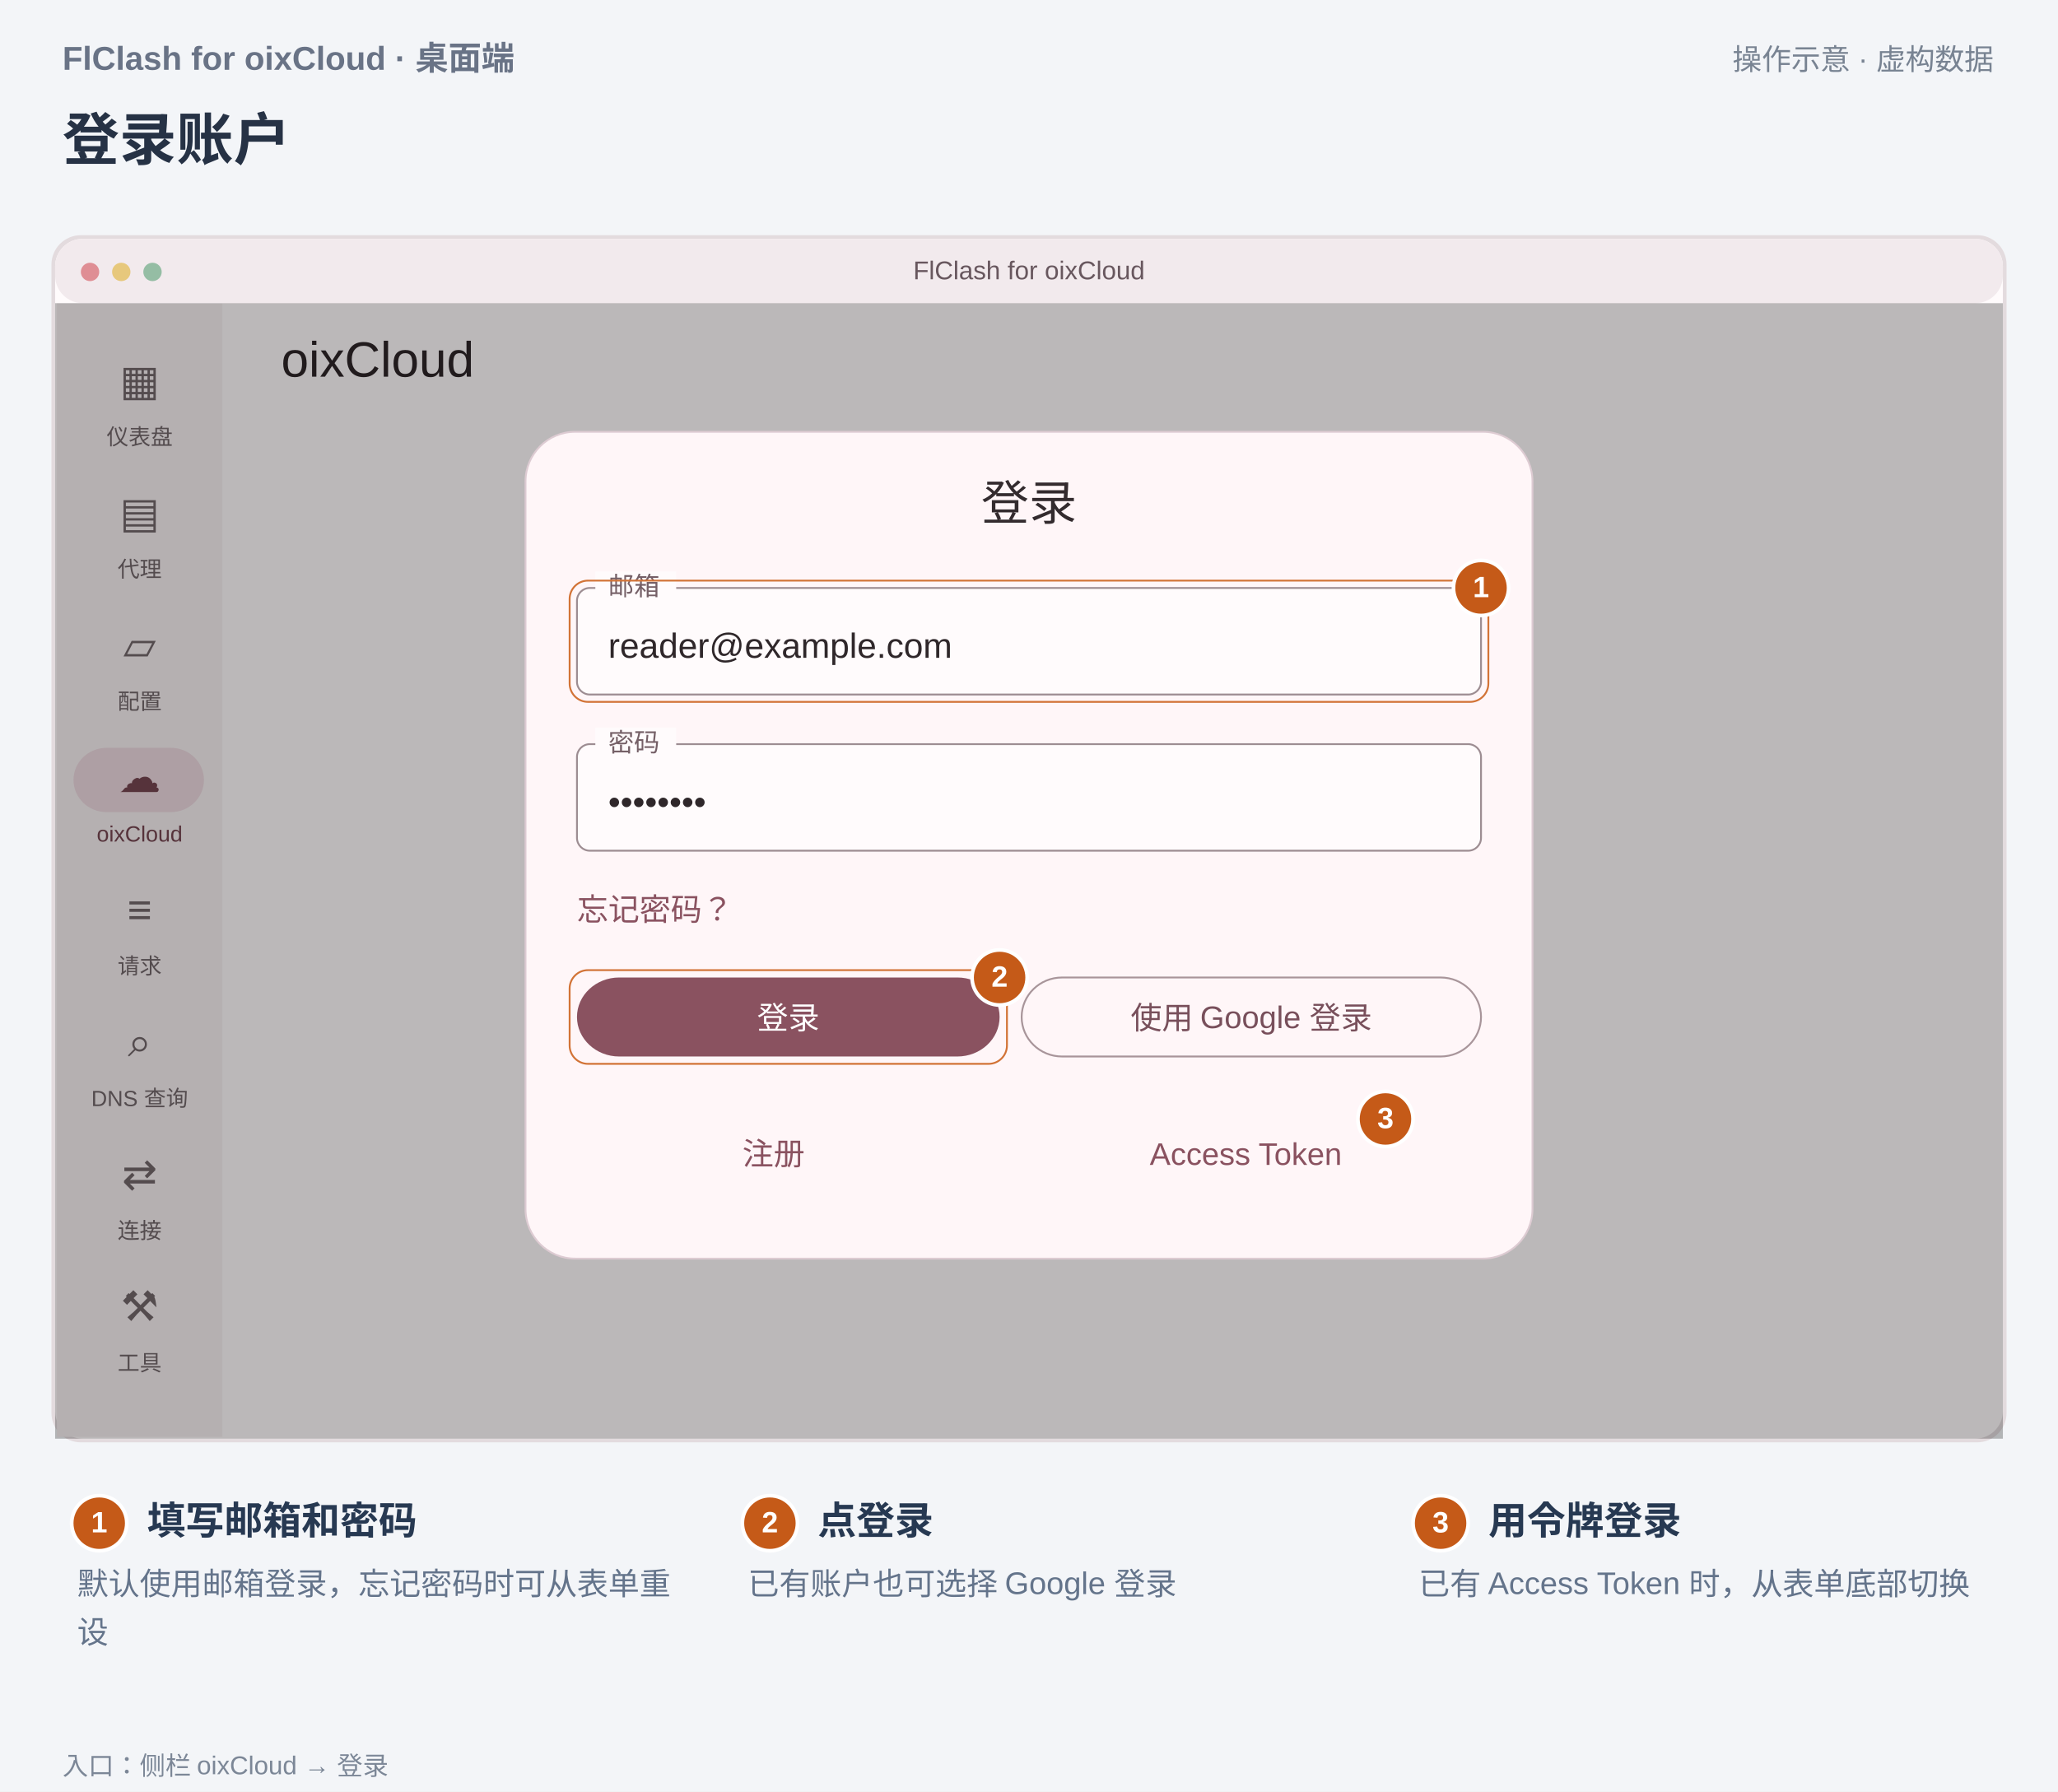
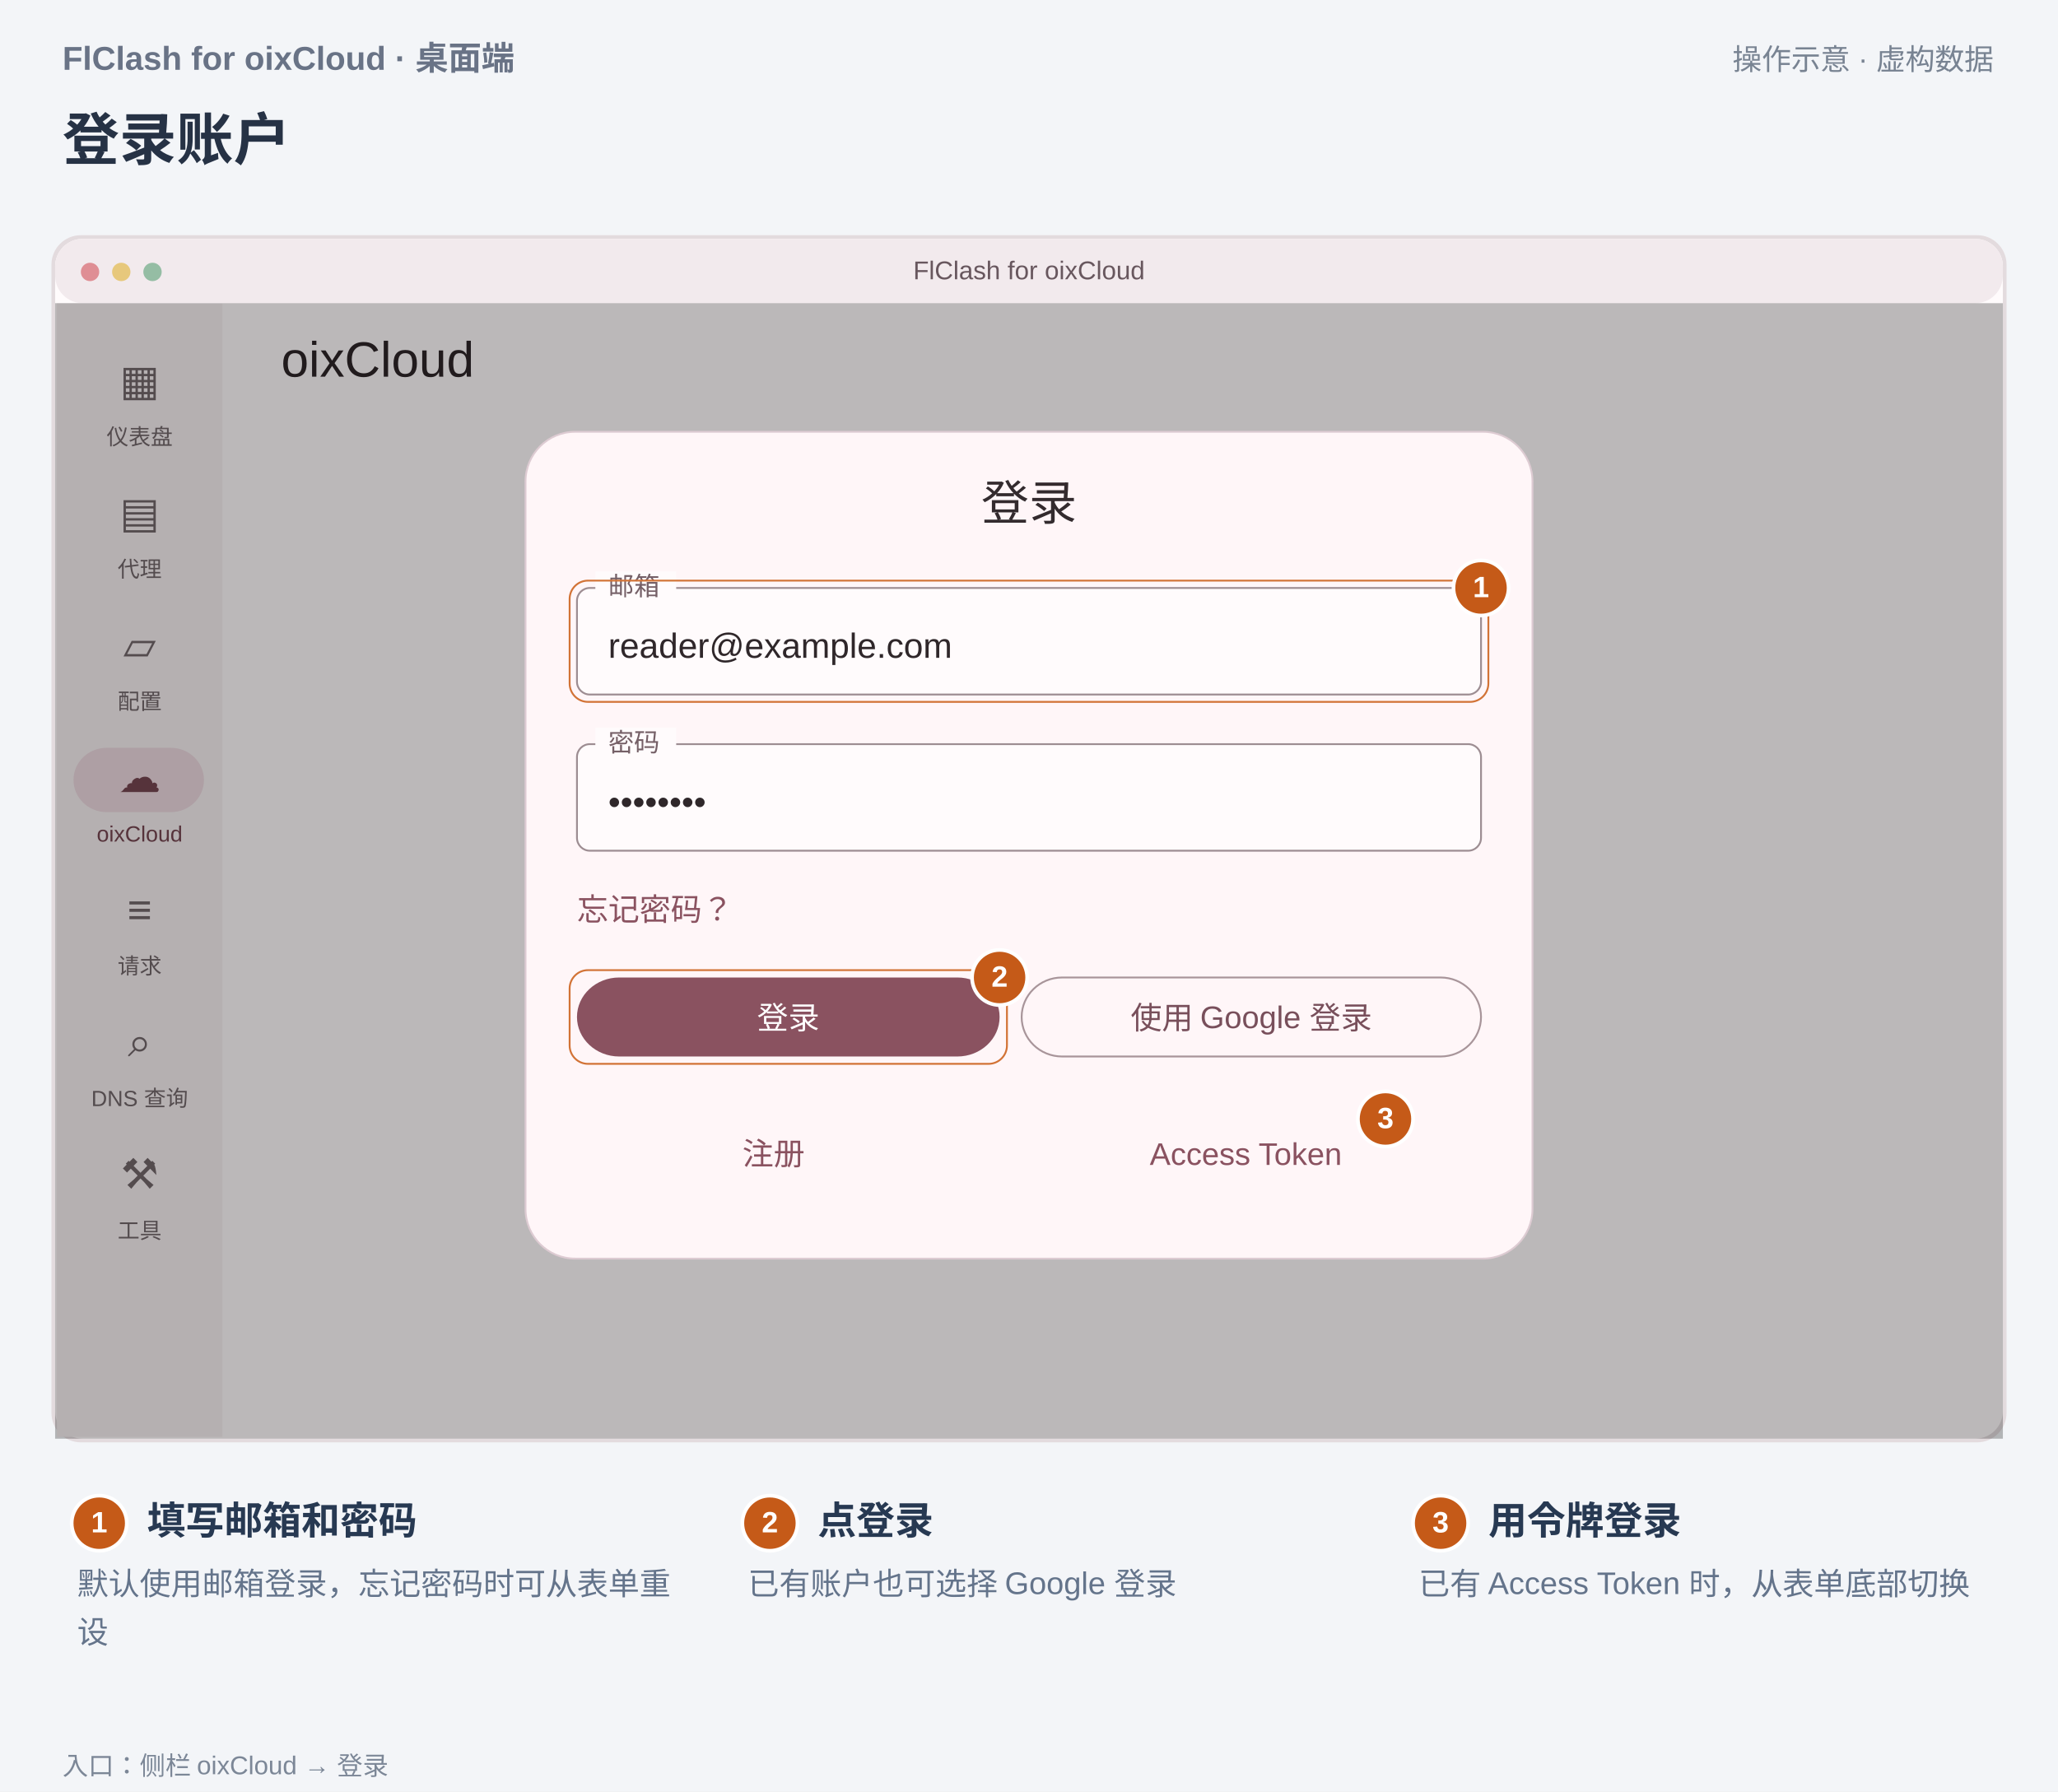
<svg xmlns="http://www.w3.org/2000/svg" width="1120" height="975" viewBox="0 0 1120 975" role="img" aria-labelledby="title desc">
  <g font-family="-apple-system,BlinkMacSystemFont,'PingFang SC','Segoe UI',Arial,sans-serif">
    <rect x="0" y="0" width="1120" height="975" rx="0" fill="#f3f5f8" stroke="none" />
    <text x="34" y="38" font-size="18" fill="#697386" font-weight="600" text-anchor="start">FlClash for oixCloud · 桌面端</text>
    <text x="1085" y="38" font-size="16" fill="#788392" font-weight="500" text-anchor="end">操作示意 · 虚构数据</text>
    <text x="34" y="87" font-size="31" fill="#263245" font-weight="700" text-anchor="start">登录账户</text>
    <rect x="28" y="128" width="1064" height="657" rx="16" fill="#e3dbde" stroke="none" />
    <rect x="30" y="130" width="1060" height="653" rx="15" fill="#fffbfc" stroke="none" />
    <rect x="30" y="130" width="1060" height="35" rx="15" fill="#f2eaed" stroke="none" />
    <circle cx="49" cy="148" r="5" fill="#df8e94" stroke="none" stroke-width="1" />
    <circle cx="66" cy="148" r="5" fill="#e7c87c" stroke="none" stroke-width="1" />
    <circle cx="83" cy="148" r="5" fill="#95bda4" stroke="none" stroke-width="1" />
    <text x="560" y="152" font-size="14" fill="#68575e" font-weight="500" text-anchor="middle">FlClash for oixCloud</text>
    <rect x="31" y="165" width="90" height="617" rx="0" fill="#f7f0f2" stroke="none" />
    <text x="76" y="215" font-size="23" fill="#72676b" font-weight="500" text-anchor="middle">▦</text>
    <text x="76" y="242" font-size="12" fill="#72676b" font-weight="500" text-anchor="middle">仪表盘</text>
    <text x="76" y="287" font-size="23" fill="#72676b" font-weight="500" text-anchor="middle">▤</text>
    <text x="76" y="314" font-size="12" fill="#72676b" font-weight="500" text-anchor="middle">代理</text>
    <text x="76" y="359" font-size="23" fill="#72676b" font-weight="500" text-anchor="middle">▱</text>
    <text x="76" y="386" font-size="12" fill="#72676b" font-weight="500" text-anchor="middle">配置</text>
    <rect x="40" y="407" width="71" height="35" rx="18" fill="#edd9df" stroke="none" />
    <text x="76" y="431" font-size="23" fill="#754651" font-weight="500" text-anchor="middle">☁</text>
    <text x="76" y="458" font-size="12" fill="#754651" font-weight="500" text-anchor="middle">oixCloud</text>
    <text x="76" y="503" font-size="23" fill="#72676b" font-weight="500" text-anchor="middle">≡</text>
    <text x="76" y="530" font-size="12" fill="#72676b" font-weight="500" text-anchor="middle">请求</text>
    <text x="76" y="575" font-size="23" fill="#72676b" font-weight="500" text-anchor="middle">⌕</text>
    <text x="76" y="602" font-size="12" fill="#72676b" font-weight="500" text-anchor="middle">DNS 查询</text>
-     <text x="76" y="647" font-size="23" fill="#72676b" font-weight="500" text-anchor="middle">⇄</text>
-     <text x="76" y="674" font-size="12" fill="#72676b" font-weight="500" text-anchor="middle">连接</text>
-     <text x="76" y="719" font-size="23" fill="#72676b" font-weight="500" text-anchor="middle">⚒</text>
-     <text x="76" y="746" font-size="12" fill="#72676b" font-weight="500" text-anchor="middle">工具</text>
+     <text x="76" y="647" font-size="23" fill="#72676b" font-weight="500" text-anchor="middle">⚒</text>
+     <text x="76" y="674" font-size="12" fill="#72676b" font-weight="500" text-anchor="middle">工具</text>
    <text x="153" y="205" font-size="27" fill="#2d2528" font-weight="500" text-anchor="start">oixCloud</text>
    <rect x="30" y="165" width="1060" height="618" rx="0" fill="#00000044" stroke="none" />
    <rect x="286" y="235" width="548" height="450" rx="27" fill="#fff6f8" stroke="#ddcbd2" />
    <text x="560" y="283" font-size="26" fill="#332b2e" font-weight="500" text-anchor="middle">登录</text>
    <rect x="314" y="320" width="492" height="58" rx="7" fill="#fffbfc" stroke="#9d8d92" />
    <rect x="324" y="311" width="44" height="18" rx="0" fill="#fffbfc" stroke="none" />
    <text x="331" y="324" font-size="14" fill="#756067" font-weight="400" text-anchor="start">邮箱</text>
    <text x="331" y="358" font-size="19" fill="#2f272a" font-weight="400" text-anchor="start">reader@example.com</text>
    <rect x="310" y="316" width="500" height="66" rx="10" fill="none" stroke="#d27336" />
    <circle cx="806" cy="320" r="15" fill="#c55a18" stroke="#fff" stroke-width="2" />
    <text x="806" y="325" font-size="16" fill="#fff" font-weight="700" text-anchor="middle">1</text>
    <rect x="314" y="405" width="492" height="58" rx="7" fill="#fffbfc" stroke="#9d8d92" />
    <rect x="324" y="396" width="44" height="18" rx="0" fill="#fffbfc" stroke="none" />
    <text x="331" y="409" font-size="14" fill="#756067" font-weight="400" text-anchor="start">密码</text>
    <text x="331" y="443" font-size="19" fill="#2f272a" font-weight="400" text-anchor="start">••••••••</text>
    <text x="314" y="501" font-size="17" fill="#8a5260" font-weight="400" text-anchor="start">忘记密码？</text>
    <rect x="314" y="532" width="230" height="43" rx="23" fill="#8a5260" stroke="none" />
    <text x="429" y="560" font-size="17" fill="#fff" font-weight="500" text-anchor="middle">登录</text>
    <rect x="310" y="528" width="238" height="51" rx="10" fill="none" stroke="#d27336" />
    <circle cx="544" cy="532" r="15" fill="#c55a18" stroke="#fff" stroke-width="2" />
    <text x="544" y="537" font-size="16" fill="#fff" font-weight="700" text-anchor="middle">2</text>
    <rect x="556" y="532" width="250" height="43" rx="22" fill="#fff6f8" stroke="#a8959a" />
    <text x="681" y="560" font-size="17" fill="#784f5b" font-weight="500" text-anchor="middle">使用 Google 登录</text>
    <text x="421" y="634" font-size="17" fill="#8a5260" font-weight="500" text-anchor="middle">注册</text>
    <text x="678" y="634" font-size="17" fill="#8a5260" font-weight="500" text-anchor="middle">Access Token</text>
    <circle cx="754" cy="609" r="15" fill="#c55a18" stroke="#fff" stroke-width="2" />
    <text x="754" y="614" font-size="16" fill="#fff" font-weight="700" text-anchor="middle">3</text>
    <circle cx="54" cy="829" r="15" fill="#c55a18" stroke="#fff" stroke-width="2" />
    <text x="54" y="834" font-size="16" fill="#fff" font-weight="700" text-anchor="middle">1</text>
    <text x="80" y="835" font-size="21" fill="#273952" font-weight="600" text-anchor="start">填写邮箱和密码</text>
    <text x="42" y="868" font-size="17" fill="#64748b" font-weight="400" text-anchor="start">默认使用邮箱登录，忘记密码时可从表单重</text>
    <text x="42" y="894.35" font-size="17" fill="#64748b" font-weight="400" text-anchor="start">设</text>
    <circle cx="419" cy="829" r="15" fill="#c55a18" stroke="#fff" stroke-width="2" />
    <text x="419" y="834" font-size="16" fill="#fff" font-weight="700" text-anchor="middle">2</text>
    <text x="445" y="835" font-size="21" fill="#273952" font-weight="600" text-anchor="start">点登录</text>
    <text x="407" y="868" font-size="17" fill="#64748b" font-weight="400" text-anchor="start">已有账户也可选择 Google 登录</text>
    <circle cx="784" cy="829" r="15" fill="#c55a18" stroke="#fff" stroke-width="2" />
    <text x="784" y="834" font-size="16" fill="#fff" font-weight="700" text-anchor="middle">3</text>
    <text x="810" y="835" font-size="21" fill="#273952" font-weight="600" text-anchor="start">用令牌登录</text>
    <text x="772" y="868" font-size="17" fill="#64748b" font-weight="400" text-anchor="start">已有 Access Token 时，从表单底部切换</text>
    <text x="34" y="966" font-size="14" fill="#7c8797" font-weight="400" text-anchor="start">入口：侧栏 oixCloud → 登录</text>
  </g>
</svg>
